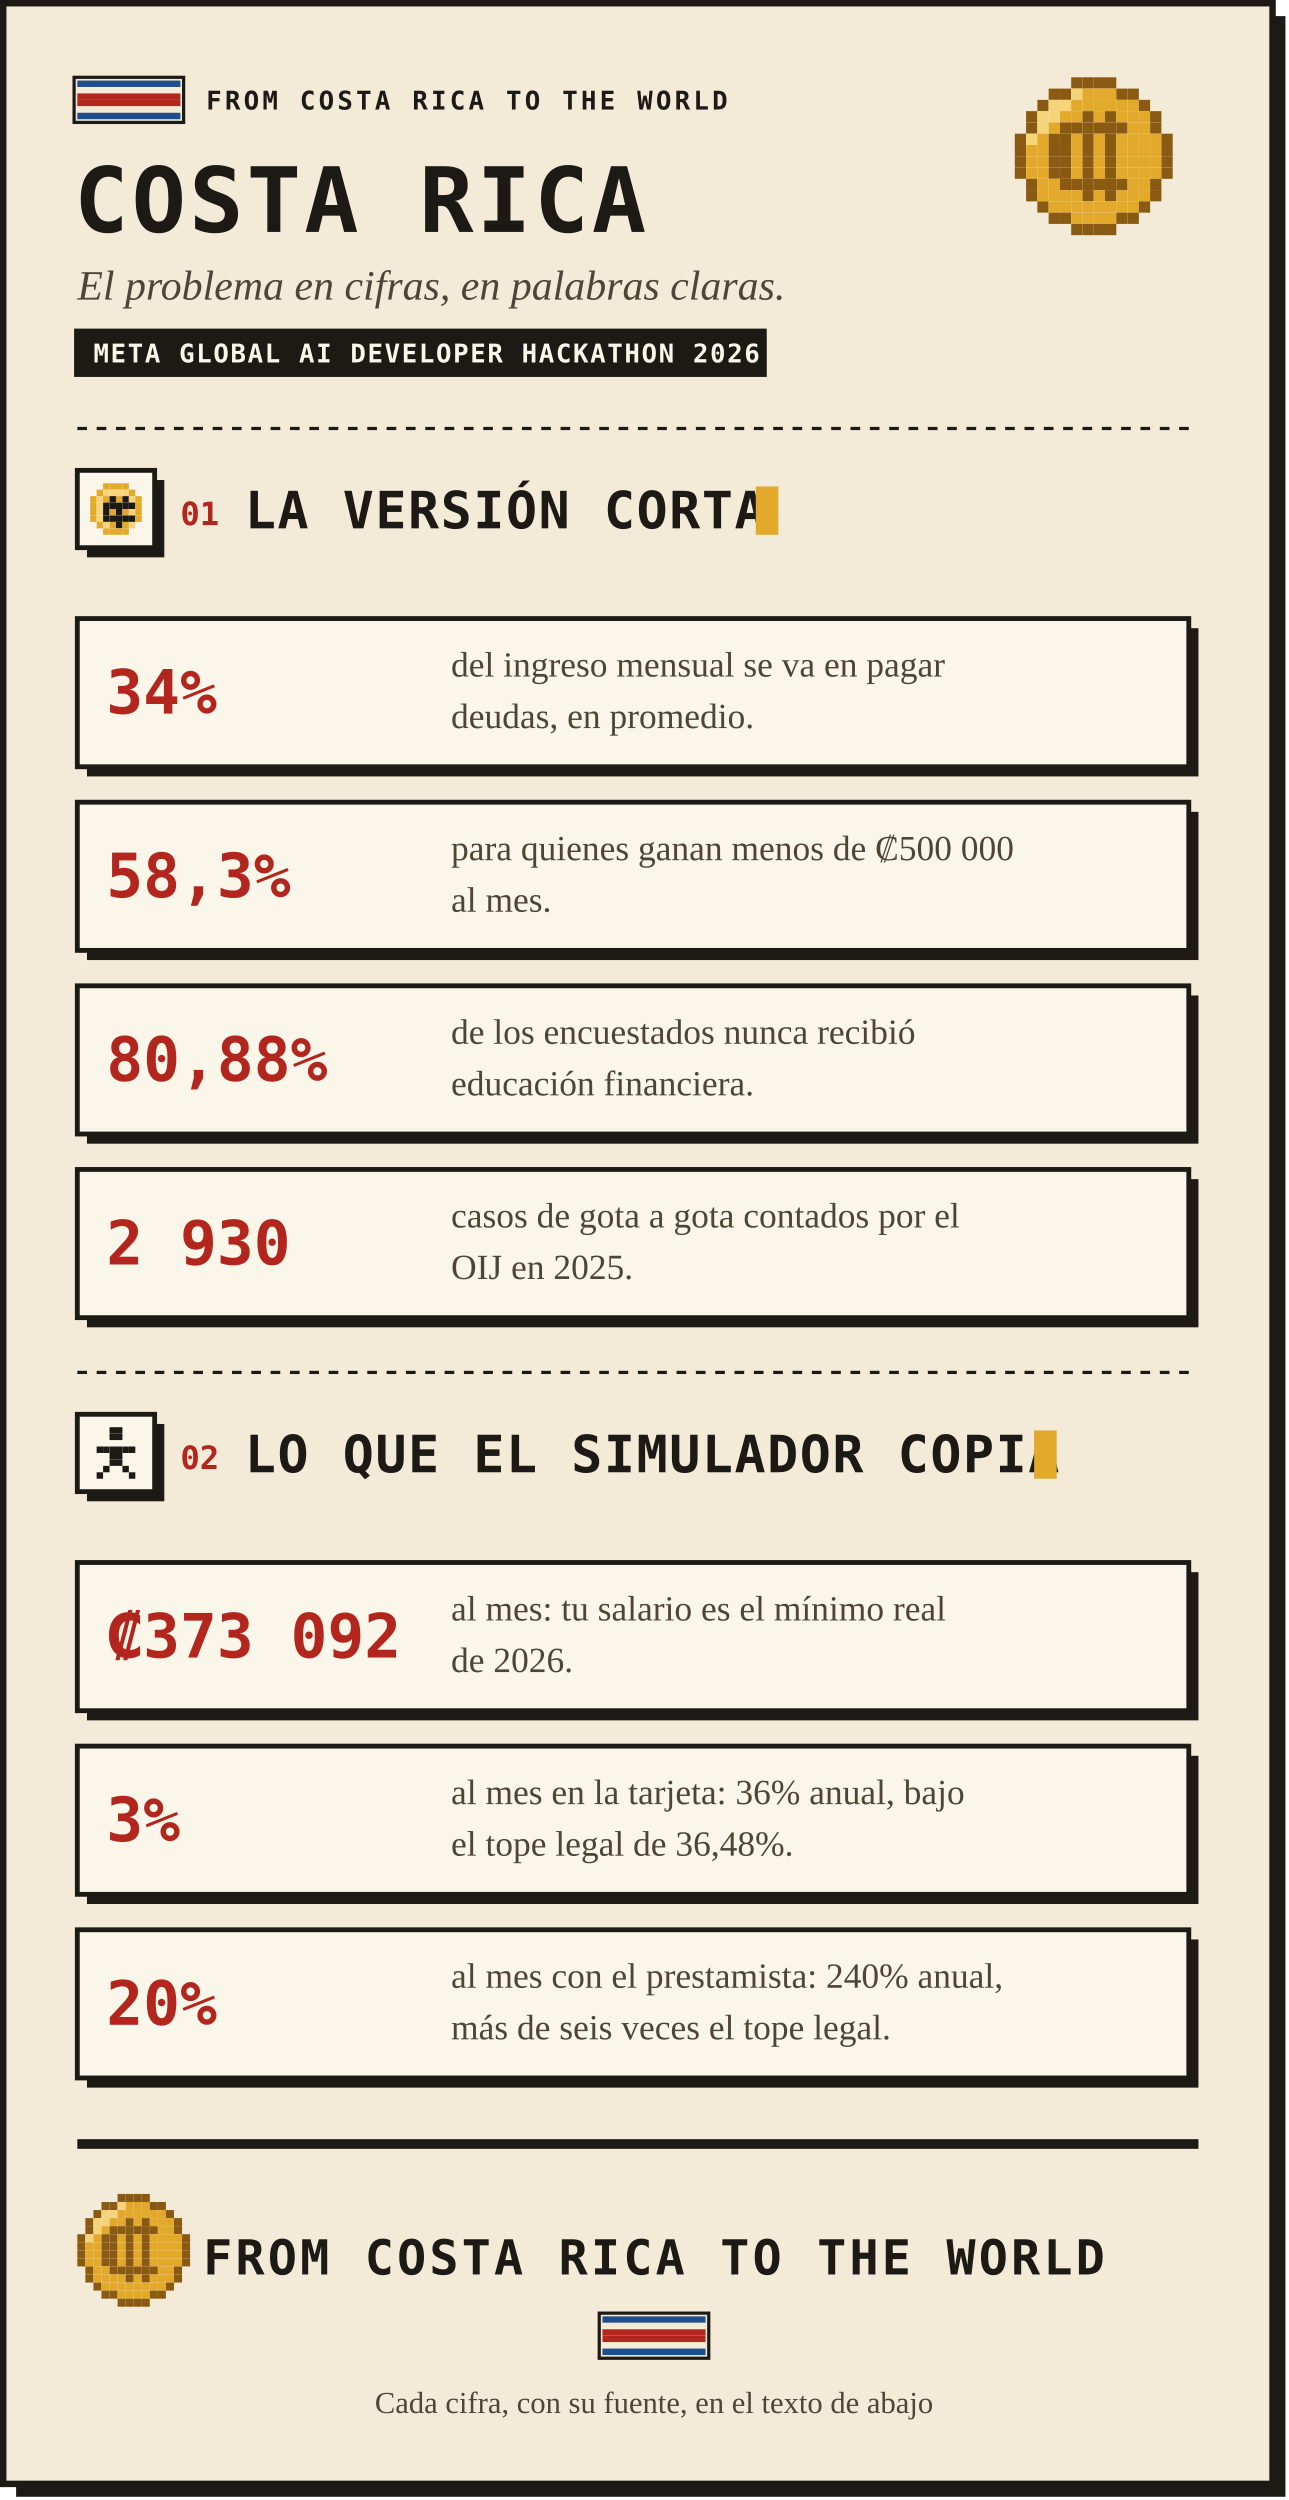
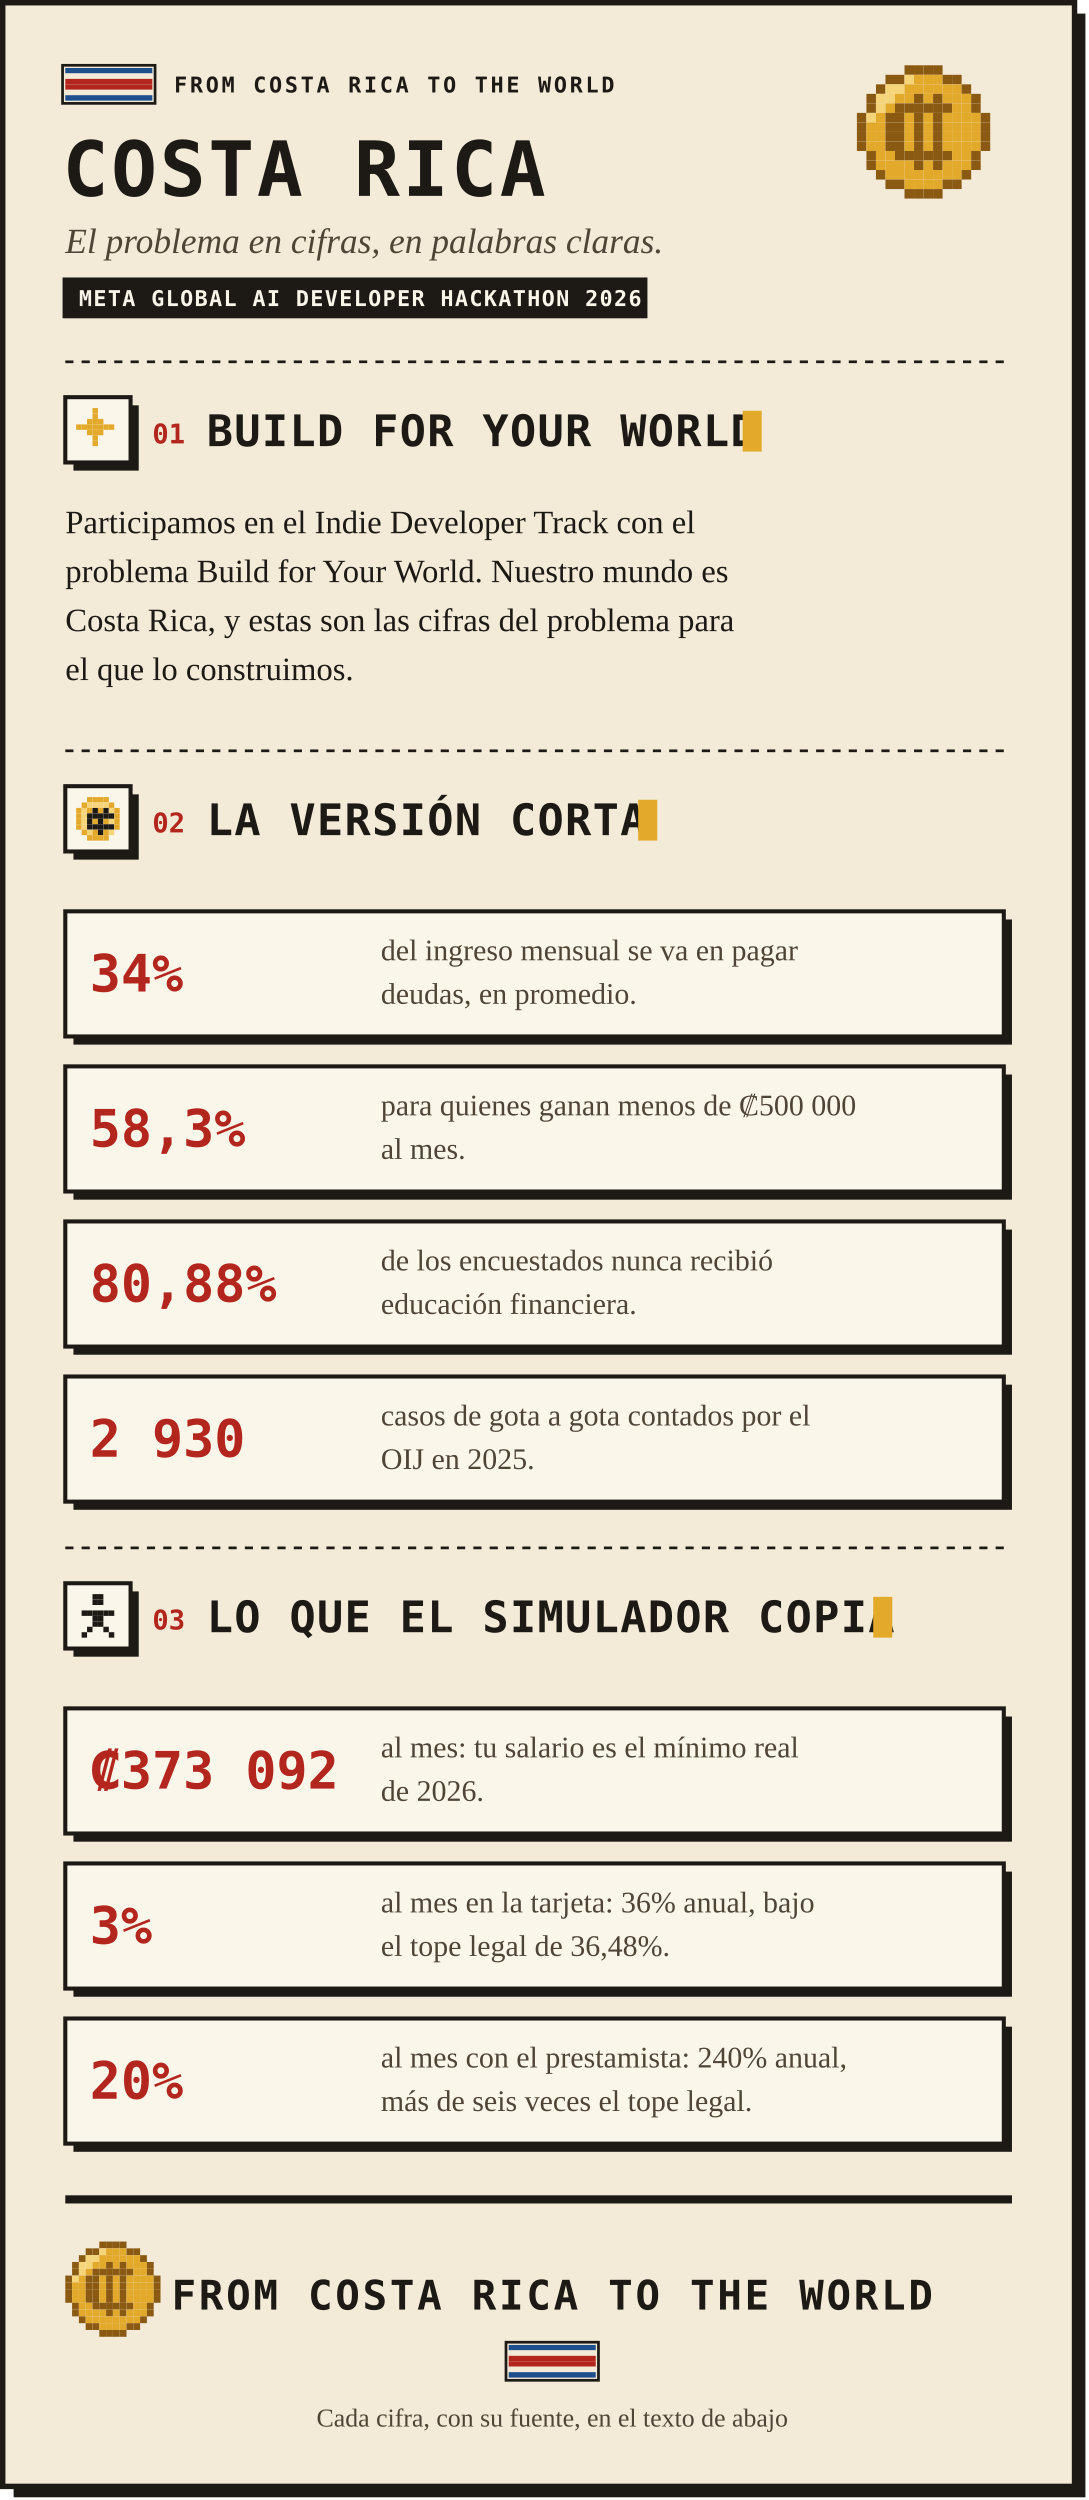
- <svg xmlns="http://www.w3.org/2000/svg" viewBox="0 0 800 1552" width="800" height="1552" role="img" aria-labelledby="t d">
+ <svg xmlns="http://www.w3.org/2000/svg" viewBox="0 0 800 1838" width="800" height="1838" role="img" aria-labelledby="t d">
  <style>
    .title { font: 800 56px ui-monospace, "Cascadia Mono", Consolas, Menlo, "DejaVu Sans Mono", monospace; fill: #1d1a16; letter-spacing: 2px; }
    .tagline { font: italic 500 26px Georgia, "Iowan Old Style", "Times New Roman", serif; fill: #4f4536; }
    .kicker { font: 700 16px ui-monospace, "Cascadia Mono", Consolas, Menlo, "DejaVu Sans Mono", monospace; fill: #1d1a16; letter-spacing: 2px; }
    .event { font: 700 16px ui-monospace, "Cascadia Mono", Consolas, Menlo, "DejaVu Sans Mono", monospace; fill: #fbf6ea; letter-spacing: 1px; }
    .h { font: 800 32px ui-monospace, "Cascadia Mono", Consolas, Menlo, "DejaVu Sans Mono", monospace; fill: #1d1a16; letter-spacing: 1px; }
    .num { font: 700 20px ui-monospace, "Cascadia Mono", Consolas, Menlo, "DejaVu Sans Mono", monospace; fill: #b3261e; }
    .label { font: 800 24px ui-monospace, "Cascadia Mono", Consolas, Menlo, "DejaVu Sans Mono", monospace; fill: #1d1a16; }
    .label-sm { font: 800 22px ui-monospace, "Cascadia Mono", Consolas, Menlo, "DejaVu Sans Mono", monospace; fill: #1d1a16; }
    .body { font: 500 24px Georgia, "Iowan Old Style", "Times New Roman", serif; fill: #1d1a16; }
    .detail { font: 500 22px Georgia, "Iowan Old Style", "Times New Roman", serif; fill: #4f4536; }
    .detail-sm { font: 500 19px Georgia, "Iowan Old Style", "Times New Roman", serif; fill: #4f4536; }
    .step { font: 700 15px ui-monospace, "Cascadia Mono", Consolas, Menlo, "DejaVu Sans Mono", monospace; fill: #b3261e; }
    .pct { font: 800 26px ui-monospace, "Cascadia Mono", Consolas, Menlo, "DejaVu Sans Mono", monospace; fill: #b3261e; }
    .stat { font: 800 38px ui-monospace, "Cascadia Mono", Consolas, Menlo, "DejaVu Sans Mono", monospace; fill: #b3261e; }
    .stamp { font: 800 18px ui-monospace, "Cascadia Mono", Consolas, Menlo, "DejaVu Sans Mono", monospace; fill: #b3261e; letter-spacing: 2px; }
    .chip { font: 800 15px ui-monospace, "Cascadia Mono", Consolas, Menlo, "DejaVu Sans Mono", monospace; letter-spacing: 1px; }
    .code { font: 600 20px ui-monospace, "Cascadia Mono", Consolas, Menlo, "DejaVu Sans Mono", monospace; fill: #fbf6ea; }
    .prompt { font: 800 20px ui-monospace, "Cascadia Mono", Consolas, Menlo, "DejaVu Sans Mono", monospace; fill: #e2a92b; }
    .rule { font: 500 21px Georgia, "Iowan Old Style", "Times New Roman", serif; fill: #1d1a16; }
    .big { font: 800 30px ui-monospace, "Cascadia Mono", Consolas, Menlo, "DejaVu Sans Mono", monospace; fill: #1d1a16; letter-spacing: 2px; }
    .strong { font-weight: 700; }
    .blink { animation: blink 1s steps(1) infinite; }
    .bob { animation: bob 1.2s steps(1) infinite; }
    .node { animation: active 8s steps(1) infinite; }
    .n2 { animation-delay: 2s; }
    .n3 { animation-delay: 4s; }
    .n4 { animation-delay: 6s; }
    .runner { animation: run 8s steps(48) -1s infinite; }
    .seg { animation: flash 0.25s steps(1) 1; }
    .p1 { animation: p1 3s steps(30) infinite; }
    .p2 { animation: p2 4s steps(40) infinite; }
    .p3 { animation: p3 4s steps(40) 1.3s infinite; }
    .p4 { animation: p4 4s steps(40) 2.6s infinite; }
    @keyframes blink { 50% { opacity: 0; } }
    @keyframes bob { 50% { transform: translateY(-6px); } }
    @keyframes active { 0% { fill: #e2a92b; } 25% { fill: #fbf6ea; } }
    @keyframes run { 0% { transform: translateX(0); } 100% { transform: translateX(720px); } }
    @keyframes flash { 0% { fill: #f6d47a; } 100% { fill: #e2a92b; } }
    @keyframes p1 { 0% { transform: translate(0, 0); } 50% { transform: translate(56px, 0); } 100% { transform: translate(0, 0); } }
    @keyframes p2 { 0% { transform: translate(0, 0); } 30% { transform: translate(0, 52px); } 100% { transform: translate(-456px, 52px); } }
    @keyframes p3 { 0% { transform: translate(0, 0); } 60% { transform: translate(0, 52px); } 100% { transform: translate(-200px, 52px); } }
    @keyframes p4 { 0% { transform: translate(0, 0); } 40% { transform: translate(0, 52px); } 100% { transform: translate(56px, 52px); } }
    @media (prefers-reduced-motion: reduce) {
      * { animation: none !important; }
      .hide-still { opacity: 0; }
    }
  </style>
-   <rect x="10" y="10" width="788" height="1540" fill="#1d1a16" />
-   <rect x="2" y="2" width="788" height="1540" fill="#f3ead7" stroke="#1d1a16" stroke-width="4" />
+   <rect x="10" y="10" width="788" height="1826" fill="#1d1a16" />
+   <rect x="2" y="2" width="788" height="1826" fill="#f3ead7" stroke="#1d1a16" stroke-width="4" />
  <g transform="translate(0 8)">
    <rect x="46" y="40" width="68" height="28" fill="none" stroke="#1d1a16" stroke-width="2" />
    <rect x="48" y="42" width="64" height="4" fill="#1f4e8c" />
    <rect x="48" y="46" width="64" height="4" fill="#f3ead7" />
    <rect x="48" y="50" width="64" height="4" fill="#b3261e" />
    <rect x="48" y="54" width="64" height="4" fill="#b3261e" />
    <rect x="48" y="58" width="64" height="4" fill="#f3ead7" />
    <rect x="48" y="62" width="64" height="4" fill="#1f4e8c" />
    <text class="kicker" x="128" y="60">FROM COSTA RICA TO THE WORLD</text>
    <text class="title" x="46" y="136">COSTA RICA</text>
    <text class="tagline" x="48" y="178">El problema en cifras, en palabras claras.</text>
    <rect x="46" y="196" width="430" height="30" fill="#1d1a16" />
    <text class="event" x="58" y="217">META GLOBAL AI DEVELOPER HACKATHON 2026</text>
    <g class="bob">
      <rect x="665" y="40" width="7" height="7" fill="#8a5a12" />
      <rect x="672" y="40" width="7" height="7" fill="#8a5a12" />
      <rect x="679" y="40" width="7" height="7" fill="#8a5a12" />
      <rect x="686" y="40" width="7" height="7" fill="#8a5a12" />
      <rect x="651" y="47" width="7" height="7" fill="#8a5a12" />
      <rect x="658" y="47" width="7" height="7" fill="#8a5a12" />
      <rect x="665" y="47" width="7" height="7" fill="#f6d47a" />
      <rect x="672" y="47" width="7" height="7" fill="#e2a92b" />
      <rect x="679" y="47" width="7" height="7" fill="#e2a92b" />
      <rect x="686" y="47" width="7" height="7" fill="#e2a92b" />
      <rect x="693" y="47" width="7" height="7" fill="#8a5a12" />
      <rect x="700" y="47" width="7" height="7" fill="#8a5a12" />
      <rect x="644" y="54" width="7" height="7" fill="#8a5a12" />
      <rect x="651" y="54" width="7" height="7" fill="#f6d47a" />
      <rect x="658" y="54" width="7" height="7" fill="#f6d47a" />
      <rect x="665" y="54" width="7" height="7" fill="#e2a92b" />
      <rect x="672" y="54" width="7" height="7" fill="#e2a92b" />
      <rect x="679" y="54" width="7" height="7" fill="#e2a92b" />
      <rect x="686" y="54" width="7" height="7" fill="#e2a92b" />
      <rect x="693" y="54" width="7" height="7" fill="#e2a92b" />
      <rect x="700" y="54" width="7" height="7" fill="#e2a92b" />
      <rect x="707" y="54" width="7" height="7" fill="#8a5a12" />
      <rect x="637" y="61" width="7" height="7" fill="#8a5a12" />
      <rect x="644" y="61" width="7" height="7" fill="#f6d47a" />
      <rect x="651" y="61" width="7" height="7" fill="#f6d47a" />
      <rect x="658" y="61" width="7" height="7" fill="#e2a92b" />
      <rect x="665" y="61" width="7" height="7" fill="#e2a92b" />
      <rect x="672" y="61" width="7" height="7" fill="#8a5a12" />
      <rect x="679" y="61" width="7" height="7" fill="#e2a92b" />
      <rect x="686" y="61" width="7" height="7" fill="#8a5a12" />
      <rect x="693" y="61" width="7" height="7" fill="#e2a92b" />
      <rect x="700" y="61" width="7" height="7" fill="#e2a92b" />
      <rect x="707" y="61" width="7" height="7" fill="#e2a92b" />
      <rect x="714" y="61" width="7" height="7" fill="#8a5a12" />
      <rect x="637" y="68" width="7" height="7" fill="#8a5a12" />
      <rect x="644" y="68" width="7" height="7" fill="#f6d47a" />
      <rect x="651" y="68" width="7" height="7" fill="#e2a92b" />
      <rect x="658" y="68" width="7" height="7" fill="#8a5a12" />
      <rect x="665" y="68" width="7" height="7" fill="#8a5a12" />
      <rect x="672" y="68" width="7" height="7" fill="#8a5a12" />
      <rect x="679" y="68" width="7" height="7" fill="#8a5a12" />
      <rect x="686" y="68" width="7" height="7" fill="#8a5a12" />
      <rect x="693" y="68" width="7" height="7" fill="#8a5a12" />
      <rect x="700" y="68" width="7" height="7" fill="#e2a92b" />
      <rect x="707" y="68" width="7" height="7" fill="#e2a92b" />
      <rect x="714" y="68" width="7" height="7" fill="#8a5a12" />
      <rect x="630" y="75" width="7" height="7" fill="#8a5a12" />
      <rect x="637" y="75" width="7" height="7" fill="#f6d47a" />
      <rect x="644" y="75" width="7" height="7" fill="#e2a92b" />
      <rect x="651" y="75" width="7" height="7" fill="#8a5a12" />
      <rect x="658" y="75" width="7" height="7" fill="#8a5a12" />
      <rect x="665" y="75" width="7" height="7" fill="#e2a92b" />
      <rect x="672" y="75" width="7" height="7" fill="#8a5a12" />
      <rect x="679" y="75" width="7" height="7" fill="#e2a92b" />
      <rect x="686" y="75" width="7" height="7" fill="#8a5a12" />
      <rect x="693" y="75" width="7" height="7" fill="#e2a92b" />
      <rect x="700" y="75" width="7" height="7" fill="#e2a92b" />
      <rect x="707" y="75" width="7" height="7" fill="#e2a92b" />
      <rect x="714" y="75" width="7" height="7" fill="#e2a92b" />
      <rect x="721" y="75" width="7" height="7" fill="#8a5a12" />
      <rect x="630" y="82" width="7" height="7" fill="#8a5a12" />
      <rect x="637" y="82" width="7" height="7" fill="#e2a92b" />
      <rect x="644" y="82" width="7" height="7" fill="#e2a92b" />
      <rect x="651" y="82" width="7" height="7" fill="#8a5a12" />
      <rect x="658" y="82" width="7" height="7" fill="#8a5a12" />
      <rect x="665" y="82" width="7" height="7" fill="#e2a92b" />
      <rect x="672" y="82" width="7" height="7" fill="#8a5a12" />
      <rect x="679" y="82" width="7" height="7" fill="#e2a92b" />
      <rect x="686" y="82" width="7" height="7" fill="#8a5a12" />
      <rect x="693" y="82" width="7" height="7" fill="#e2a92b" />
      <rect x="700" y="82" width="7" height="7" fill="#e2a92b" />
      <rect x="707" y="82" width="7" height="7" fill="#e2a92b" />
      <rect x="714" y="82" width="7" height="7" fill="#e2a92b" />
      <rect x="721" y="82" width="7" height="7" fill="#8a5a12" />
      <rect x="630" y="89" width="7" height="7" fill="#8a5a12" />
      <rect x="637" y="89" width="7" height="7" fill="#e2a92b" />
      <rect x="644" y="89" width="7" height="7" fill="#e2a92b" />
      <rect x="651" y="89" width="7" height="7" fill="#8a5a12" />
      <rect x="658" y="89" width="7" height="7" fill="#8a5a12" />
      <rect x="665" y="89" width="7" height="7" fill="#e2a92b" />
      <rect x="672" y="89" width="7" height="7" fill="#8a5a12" />
      <rect x="679" y="89" width="7" height="7" fill="#e2a92b" />
      <rect x="686" y="89" width="7" height="7" fill="#8a5a12" />
      <rect x="693" y="89" width="7" height="7" fill="#e2a92b" />
      <rect x="700" y="89" width="7" height="7" fill="#e2a92b" />
      <rect x="707" y="89" width="7" height="7" fill="#e2a92b" />
      <rect x="714" y="89" width="7" height="7" fill="#e2a92b" />
      <rect x="721" y="89" width="7" height="7" fill="#8a5a12" />
      <rect x="630" y="96" width="7" height="7" fill="#8a5a12" />
      <rect x="637" y="96" width="7" height="7" fill="#e2a92b" />
      <rect x="644" y="96" width="7" height="7" fill="#e2a92b" />
      <rect x="651" y="96" width="7" height="7" fill="#8a5a12" />
      <rect x="658" y="96" width="7" height="7" fill="#8a5a12" />
      <rect x="665" y="96" width="7" height="7" fill="#e2a92b" />
      <rect x="672" y="96" width="7" height="7" fill="#8a5a12" />
      <rect x="679" y="96" width="7" height="7" fill="#e2a92b" />
      <rect x="686" y="96" width="7" height="7" fill="#8a5a12" />
      <rect x="693" y="96" width="7" height="7" fill="#e2a92b" />
      <rect x="700" y="96" width="7" height="7" fill="#e2a92b" />
      <rect x="707" y="96" width="7" height="7" fill="#e2a92b" />
      <rect x="714" y="96" width="7" height="7" fill="#e2a92b" />
      <rect x="721" y="96" width="7" height="7" fill="#8a5a12" />
      <rect x="637" y="103" width="7" height="7" fill="#8a5a12" />
      <rect x="644" y="103" width="7" height="7" fill="#e2a92b" />
      <rect x="651" y="103" width="7" height="7" fill="#e2a92b" />
      <rect x="658" y="103" width="7" height="7" fill="#8a5a12" />
      <rect x="665" y="103" width="7" height="7" fill="#8a5a12" />
      <rect x="672" y="103" width="7" height="7" fill="#8a5a12" />
      <rect x="679" y="103" width="7" height="7" fill="#8a5a12" />
      <rect x="686" y="103" width="7" height="7" fill="#8a5a12" />
      <rect x="693" y="103" width="7" height="7" fill="#8a5a12" />
      <rect x="700" y="103" width="7" height="7" fill="#e2a92b" />
      <rect x="707" y="103" width="7" height="7" fill="#e2a92b" />
      <rect x="714" y="103" width="7" height="7" fill="#8a5a12" />
      <rect x="637" y="110" width="7" height="7" fill="#8a5a12" />
      <rect x="644" y="110" width="7" height="7" fill="#e2a92b" />
      <rect x="651" y="110" width="7" height="7" fill="#e2a92b" />
      <rect x="658" y="110" width="7" height="7" fill="#e2a92b" />
      <rect x="665" y="110" width="7" height="7" fill="#e2a92b" />
      <rect x="672" y="110" width="7" height="7" fill="#8a5a12" />
      <rect x="679" y="110" width="7" height="7" fill="#e2a92b" />
      <rect x="686" y="110" width="7" height="7" fill="#8a5a12" />
      <rect x="693" y="110" width="7" height="7" fill="#e2a92b" />
      <rect x="700" y="110" width="7" height="7" fill="#e2a92b" />
      <rect x="707" y="110" width="7" height="7" fill="#e2a92b" />
      <rect x="714" y="110" width="7" height="7" fill="#8a5a12" />
      <rect x="644" y="117" width="7" height="7" fill="#8a5a12" />
      <rect x="651" y="117" width="7" height="7" fill="#e2a92b" />
      <rect x="658" y="117" width="7" height="7" fill="#e2a92b" />
      <rect x="665" y="117" width="7" height="7" fill="#e2a92b" />
      <rect x="672" y="117" width="7" height="7" fill="#e2a92b" />
      <rect x="679" y="117" width="7" height="7" fill="#e2a92b" />
      <rect x="686" y="117" width="7" height="7" fill="#e2a92b" />
      <rect x="693" y="117" width="7" height="7" fill="#e2a92b" />
      <rect x="700" y="117" width="7" height="7" fill="#e2a92b" />
      <rect x="707" y="117" width="7" height="7" fill="#8a5a12" />
      <rect x="651" y="124" width="7" height="7" fill="#8a5a12" />
      <rect x="658" y="124" width="7" height="7" fill="#8a5a12" />
      <rect x="665" y="124" width="7" height="7" fill="#e2a92b" />
      <rect x="672" y="124" width="7" height="7" fill="#e2a92b" />
      <rect x="679" y="124" width="7" height="7" fill="#e2a92b" />
      <rect x="686" y="124" width="7" height="7" fill="#e2a92b" />
      <rect x="693" y="124" width="7" height="7" fill="#8a5a12" />
      <rect x="700" y="124" width="7" height="7" fill="#8a5a12" />
      <rect x="665" y="131" width="7" height="7" fill="#8a5a12" />
      <rect x="672" y="131" width="7" height="7" fill="#8a5a12" />
      <rect x="679" y="131" width="7" height="7" fill="#8a5a12" />
      <rect x="686" y="131" width="7" height="7" fill="#8a5a12" />
    </g>
  </g>
  <g transform="translate(0 258)">
    <line x1="48" y1="8" x2="744" y2="8" stroke="#1d1a16" stroke-width="2" stroke-dasharray="6 6" />
    <rect x="54" y="40" width="48" height="48" fill="#1d1a16" />
    <rect x="48" y="34" width="48" height="48" fill="#fbf6ea" stroke="#1d1a16" stroke-width="3" />
+     <rect x="68" y="42" width="4" height="4" fill="#e2a92b" />
+     <rect x="68" y="46" width="4" height="4" fill="#e2a92b" />
+     <rect x="64" y="50" width="4" height="4" fill="#e2a92b" />
+     <rect x="68" y="50" width="4" height="4" fill="#e2a92b" />
+     <rect x="72" y="50" width="4" height="4" fill="#e2a92b" />
+     <rect x="56" y="54" width="4" height="4" fill="#e2a92b" />
+     <rect x="60" y="54" width="4" height="4" fill="#e2a92b" />
+     <rect x="64" y="54" width="4" height="4" fill="#e2a92b" />
+     <rect x="68" y="54" width="4" height="4" fill="#e2a92b" />
+     <rect x="72" y="54" width="4" height="4" fill="#e2a92b" />
+     <rect x="76" y="54" width="4" height="4" fill="#e2a92b" />
+     <rect x="80" y="54" width="4" height="4" fill="#e2a92b" />
+     <rect x="64" y="58" width="4" height="4" fill="#e2a92b" />
+     <rect x="68" y="58" width="4" height="4" fill="#e2a92b" />
+     <rect x="72" y="58" width="4" height="4" fill="#e2a92b" />
+     <rect x="68" y="62" width="4" height="4" fill="#e2a92b" />
+     <rect x="68" y="66" width="4" height="4" fill="#e2a92b" />
+     <text class="num" x="112" y="68">01</text>
+     <text class="h" x="152" y="70">BUILD FOR YOUR WORLD</text>
+     <rect class="blink" x="546" y="44" width="14" height="30" fill="#e2a92b" />
+   </g>
+   <g transform="translate(0 368)">
+     <text class="body" x="48" y="24">Participamos en el Indie Developer Track con el</text>
+     <text class="body" x="48" y="60">problema Build for Your World. Nuestro mundo es</text>
+     <text class="body" x="48" y="96">Costa Rica, y estas son las cifras del problema para</text>
+     <text class="body" x="48" y="132">el que lo construimos.</text>
+   </g>
+   <g transform="translate(0 544)">
+     <line x1="48" y1="8" x2="744" y2="8" stroke="#1d1a16" stroke-width="2" stroke-dasharray="6 6" />
+     <rect x="54" y="40" width="48" height="48" fill="#1d1a16" />
+     <rect x="48" y="34" width="48" height="48" fill="#fbf6ea" stroke="#1d1a16" stroke-width="3" />
    <rect x="64" y="42" width="4" height="4" fill="#e2a92b" />
    <rect x="68" y="42" width="4" height="4" fill="#e2a92b" />
    <rect x="72" y="42" width="4" height="4" fill="#e2a92b" />
    <rect x="76" y="42" width="4" height="4" fill="#e2a92b" />
    <rect x="60" y="46" width="4" height="4" fill="#e2a92b" />
    <rect x="64" y="46" width="4" height="4" fill="#f6d47a" />
    <rect x="68" y="46" width="4" height="4" fill="#f6d47a" />
    <rect x="72" y="46" width="4" height="4" fill="#f6d47a" />
    <rect x="76" y="46" width="4" height="4" fill="#f6d47a" />
    <rect x="80" y="46" width="4" height="4" fill="#e2a92b" />
    <rect x="56" y="50" width="4" height="4" fill="#e2a92b" />
    <rect x="60" y="50" width="4" height="4" fill="#f6d47a" />
    <rect x="64" y="50" width="4" height="4" fill="#e2a92b" />
    <rect x="68" y="50" width="4" height="4" fill="#1d1a16" />
    <rect x="72" y="50" width="4" height="4" fill="#e2a92b" />
    <rect x="76" y="50" width="4" height="4" fill="#1d1a16" />
    <rect x="80" y="50" width="4" height="4" fill="#f6d47a" />
    <rect x="84" y="50" width="4" height="4" fill="#e2a92b" />
    <rect x="56" y="54" width="4" height="4" fill="#e2a92b" />
    <rect x="60" y="54" width="4" height="4" fill="#f6d47a" />
    <rect x="64" y="54" width="4" height="4" fill="#1d1a16" />
    <rect x="68" y="54" width="4" height="4" fill="#1d1a16" />
    <rect x="72" y="54" width="4" height="4" fill="#1d1a16" />
    <rect x="76" y="54" width="4" height="4" fill="#1d1a16" />
    <rect x="80" y="54" width="4" height="4" fill="#1d1a16" />
    <rect x="84" y="54" width="4" height="4" fill="#e2a92b" />
    <rect x="56" y="58" width="4" height="4" fill="#e2a92b" />
    <rect x="60" y="58" width="4" height="4" fill="#f6d47a" />
    <rect x="64" y="58" width="4" height="4" fill="#1d1a16" />
    <rect x="68" y="58" width="4" height="4" fill="#e2a92b" />
    <rect x="72" y="58" width="4" height="4" fill="#1d1a16" />
    <rect x="76" y="58" width="4" height="4" fill="#e2a92b" />
    <rect x="80" y="58" width="4" height="4" fill="#f6d47a" />
    <rect x="84" y="58" width="4" height="4" fill="#e2a92b" />
    <rect x="56" y="62" width="4" height="4" fill="#e2a92b" />
    <rect x="60" y="62" width="4" height="4" fill="#f6d47a" />
    <rect x="64" y="62" width="4" height="4" fill="#1d1a16" />
    <rect x="68" y="62" width="4" height="4" fill="#1d1a16" />
    <rect x="72" y="62" width="4" height="4" fill="#1d1a16" />
    <rect x="76" y="62" width="4" height="4" fill="#1d1a16" />
    <rect x="80" y="62" width="4" height="4" fill="#1d1a16" />
    <rect x="84" y="62" width="4" height="4" fill="#e2a92b" />
    <rect x="60" y="66" width="4" height="4" fill="#e2a92b" />
    <rect x="64" y="66" width="4" height="4" fill="#f6d47a" />
    <rect x="68" y="66" width="4" height="4" fill="#e2a92b" />
    <rect x="72" y="66" width="4" height="4" fill="#1d1a16" />
    <rect x="76" y="66" width="4" height="4" fill="#e2a92b" />
    <rect x="80" y="66" width="4" height="4" fill="#f6d47a" />
    <rect x="64" y="70" width="4" height="4" fill="#e2a92b" />
    <rect x="68" y="70" width="4" height="4" fill="#e2a92b" />
    <rect x="72" y="70" width="4" height="4" fill="#e2a92b" />
    <rect x="76" y="70" width="4" height="4" fill="#e2a92b" />
-     <text class="num" x="112" y="68">01</text>
+     <text class="num" x="112" y="68">02</text>
    <text class="h" x="152" y="70">LA VERSIÓN CORTA</text>
    <rect class="blink" x="469.2" y="44" width="14" height="30" fill="#e2a92b" />
  </g>
-   <g transform="translate(0 368)">
+   <g transform="translate(0 654)">
    <rect x="54" y="22" width="690" height="92" fill="#1d1a16" />
    <rect x="48" y="16" width="690" height="92" fill="#fbf6ea" stroke="#1d1a16" stroke-width="3" />
    <text class="stat" x="66" y="75">34%</text>
    <text class="detail" x="280" y="52">del ingreso mensual se va en pagar</text>
    <text class="detail" x="280" y="84">deudas, en promedio.</text>
    <rect x="54" y="136" width="690" height="92" fill="#1d1a16" />
    <rect x="48" y="130" width="690" height="92" fill="#fbf6ea" stroke="#1d1a16" stroke-width="3" />
    <text class="stat" x="66" y="189">58,3%</text>
    <text class="detail" x="280" y="166">para quienes ganan menos de ₡500 000</text>
    <text class="detail" x="280" y="198">al mes.</text>
    <rect x="54" y="250" width="690" height="92" fill="#1d1a16" />
    <rect x="48" y="244" width="690" height="92" fill="#fbf6ea" stroke="#1d1a16" stroke-width="3" />
    <text class="stat" x="66" y="303">80,88%</text>
    <text class="detail" x="280" y="280">de los encuestados nunca recibió</text>
    <text class="detail" x="280" y="312">educación financiera.</text>
    <rect x="54" y="364" width="690" height="92" fill="#1d1a16" />
    <rect x="48" y="358" width="690" height="92" fill="#fbf6ea" stroke="#1d1a16" stroke-width="3" />
    <text class="stat" x="66" y="417">2 930</text>
    <text class="detail" x="280" y="394">casos de gota a gota contados por el</text>
    <text class="detail" x="280" y="426">OIJ en 2025.</text>
  </g>
-   <g transform="translate(0 844)">
+   <g transform="translate(0 1130)">
    <line x1="48" y1="8" x2="744" y2="8" stroke="#1d1a16" stroke-width="2" stroke-dasharray="6 6" />
    <rect x="54" y="40" width="48" height="48" fill="#1d1a16" />
    <rect x="48" y="34" width="48" height="48" fill="#fbf6ea" stroke="#1d1a16" stroke-width="3" />
    <rect x="68" y="42" width="4" height="4" fill="#1d1a16" />
    <rect x="72" y="42" width="4" height="4" fill="#1d1a16" />
    <rect x="68" y="46" width="4" height="4" fill="#1d1a16" />
    <rect x="72" y="46" width="4" height="4" fill="#1d1a16" />
    <rect x="60" y="54" width="4" height="4" fill="#1d1a16" />
    <rect x="64" y="54" width="4" height="4" fill="#1d1a16" />
    <rect x="68" y="54" width="4" height="4" fill="#1d1a16" />
    <rect x="72" y="54" width="4" height="4" fill="#1d1a16" />
    <rect x="76" y="54" width="4" height="4" fill="#1d1a16" />
    <rect x="80" y="54" width="4" height="4" fill="#1d1a16" />
    <rect x="68" y="58" width="4" height="4" fill="#1d1a16" />
    <rect x="72" y="58" width="4" height="4" fill="#1d1a16" />
    <rect x="68" y="62" width="4" height="4" fill="#1d1a16" />
    <rect x="72" y="62" width="4" height="4" fill="#1d1a16" />
    <rect x="64" y="66" width="4" height="4" fill="#1d1a16" />
    <rect x="76" y="66" width="4" height="4" fill="#1d1a16" />
    <rect x="60" y="70" width="4" height="4" fill="#1d1a16" />
    <rect x="80" y="70" width="4" height="4" fill="#1d1a16" />
-     <text class="num" x="112" y="68">02</text>
+     <text class="num" x="112" y="68">03</text>
    <text class="h" x="152" y="70">LO QUE EL SIMULADOR COPIA</text>
    <rect class="blink" x="642" y="44" width="14" height="30" fill="#e2a92b" />
  </g>
-   <g transform="translate(0 954)">
+   <g transform="translate(0 1240)">
    <rect x="54" y="22" width="690" height="92" fill="#1d1a16" />
    <rect x="48" y="16" width="690" height="92" fill="#fbf6ea" stroke="#1d1a16" stroke-width="3" />
    <text class="stat" x="66" y="75">₡373 092</text>
    <text class="detail" x="280" y="52">al mes: tu salario es el mínimo real</text>
    <text class="detail" x="280" y="84">de 2026.</text>
    <rect x="54" y="136" width="690" height="92" fill="#1d1a16" />
    <rect x="48" y="130" width="690" height="92" fill="#fbf6ea" stroke="#1d1a16" stroke-width="3" />
    <text class="stat" x="66" y="189">3%</text>
    <text class="detail" x="280" y="166">al mes en la tarjeta: 36% anual, bajo</text>
    <text class="detail" x="280" y="198">el tope legal de 36,48%.</text>
    <rect x="54" y="250" width="690" height="92" fill="#1d1a16" />
    <rect x="48" y="244" width="690" height="92" fill="#fbf6ea" stroke="#1d1a16" stroke-width="3" />
    <text class="stat" x="66" y="303">20%</text>
    <text class="detail" x="280" y="280">al mes con el prestamista: 240% anual,</text>
    <text class="detail" x="280" y="312">más de seis veces el tope legal.</text>
  </g>
-   <g transform="translate(0 1316)">
+   <g transform="translate(0 1602)">
    <rect x="48" y="12" width="696" height="6" fill="#1d1a16" />
    <g class="bob">
      <rect x="73" y="46" width="5" height="5" fill="#8a5a12" />
      <rect x="78" y="46" width="5" height="5" fill="#8a5a12" />
      <rect x="83" y="46" width="5" height="5" fill="#8a5a12" />
      <rect x="88" y="46" width="5" height="5" fill="#8a5a12" />
      <rect x="63" y="51" width="5" height="5" fill="#8a5a12" />
      <rect x="68" y="51" width="5" height="5" fill="#8a5a12" />
      <rect x="73" y="51" width="5" height="5" fill="#f6d47a" />
      <rect x="78" y="51" width="5" height="5" fill="#e2a92b" />
      <rect x="83" y="51" width="5" height="5" fill="#e2a92b" />
      <rect x="88" y="51" width="5" height="5" fill="#e2a92b" />
      <rect x="93" y="51" width="5" height="5" fill="#8a5a12" />
      <rect x="98" y="51" width="5" height="5" fill="#8a5a12" />
      <rect x="58" y="56" width="5" height="5" fill="#8a5a12" />
      <rect x="63" y="56" width="5" height="5" fill="#f6d47a" />
      <rect x="68" y="56" width="5" height="5" fill="#f6d47a" />
      <rect x="73" y="56" width="5" height="5" fill="#e2a92b" />
      <rect x="78" y="56" width="5" height="5" fill="#e2a92b" />
      <rect x="83" y="56" width="5" height="5" fill="#e2a92b" />
      <rect x="88" y="56" width="5" height="5" fill="#e2a92b" />
      <rect x="93" y="56" width="5" height="5" fill="#e2a92b" />
      <rect x="98" y="56" width="5" height="5" fill="#e2a92b" />
      <rect x="103" y="56" width="5" height="5" fill="#8a5a12" />
      <rect x="53" y="61" width="5" height="5" fill="#8a5a12" />
      <rect x="58" y="61" width="5" height="5" fill="#f6d47a" />
      <rect x="63" y="61" width="5" height="5" fill="#f6d47a" />
      <rect x="68" y="61" width="5" height="5" fill="#e2a92b" />
      <rect x="73" y="61" width="5" height="5" fill="#e2a92b" />
      <rect x="78" y="61" width="5" height="5" fill="#8a5a12" />
      <rect x="83" y="61" width="5" height="5" fill="#e2a92b" />
      <rect x="88" y="61" width="5" height="5" fill="#8a5a12" />
      <rect x="93" y="61" width="5" height="5" fill="#e2a92b" />
      <rect x="98" y="61" width="5" height="5" fill="#e2a92b" />
      <rect x="103" y="61" width="5" height="5" fill="#e2a92b" />
      <rect x="108" y="61" width="5" height="5" fill="#8a5a12" />
      <rect x="53" y="66" width="5" height="5" fill="#8a5a12" />
      <rect x="58" y="66" width="5" height="5" fill="#f6d47a" />
      <rect x="63" y="66" width="5" height="5" fill="#e2a92b" />
      <rect x="68" y="66" width="5" height="5" fill="#8a5a12" />
      <rect x="73" y="66" width="5" height="5" fill="#8a5a12" />
      <rect x="78" y="66" width="5" height="5" fill="#8a5a12" />
      <rect x="83" y="66" width="5" height="5" fill="#8a5a12" />
      <rect x="88" y="66" width="5" height="5" fill="#8a5a12" />
      <rect x="93" y="66" width="5" height="5" fill="#8a5a12" />
      <rect x="98" y="66" width="5" height="5" fill="#e2a92b" />
      <rect x="103" y="66" width="5" height="5" fill="#e2a92b" />
      <rect x="108" y="66" width="5" height="5" fill="#8a5a12" />
      <rect x="48" y="71" width="5" height="5" fill="#8a5a12" />
      <rect x="53" y="71" width="5" height="5" fill="#f6d47a" />
      <rect x="58" y="71" width="5" height="5" fill="#e2a92b" />
      <rect x="63" y="71" width="5" height="5" fill="#8a5a12" />
      <rect x="68" y="71" width="5" height="5" fill="#8a5a12" />
      <rect x="73" y="71" width="5" height="5" fill="#e2a92b" />
      <rect x="78" y="71" width="5" height="5" fill="#8a5a12" />
      <rect x="83" y="71" width="5" height="5" fill="#e2a92b" />
      <rect x="88" y="71" width="5" height="5" fill="#8a5a12" />
      <rect x="93" y="71" width="5" height="5" fill="#e2a92b" />
      <rect x="98" y="71" width="5" height="5" fill="#e2a92b" />
      <rect x="103" y="71" width="5" height="5" fill="#e2a92b" />
      <rect x="108" y="71" width="5" height="5" fill="#e2a92b" />
      <rect x="113" y="71" width="5" height="5" fill="#8a5a12" />
      <rect x="48" y="76" width="5" height="5" fill="#8a5a12" />
      <rect x="53" y="76" width="5" height="5" fill="#e2a92b" />
      <rect x="58" y="76" width="5" height="5" fill="#e2a92b" />
      <rect x="63" y="76" width="5" height="5" fill="#8a5a12" />
      <rect x="68" y="76" width="5" height="5" fill="#8a5a12" />
      <rect x="73" y="76" width="5" height="5" fill="#e2a92b" />
      <rect x="78" y="76" width="5" height="5" fill="#8a5a12" />
      <rect x="83" y="76" width="5" height="5" fill="#e2a92b" />
      <rect x="88" y="76" width="5" height="5" fill="#8a5a12" />
      <rect x="93" y="76" width="5" height="5" fill="#e2a92b" />
      <rect x="98" y="76" width="5" height="5" fill="#e2a92b" />
      <rect x="103" y="76" width="5" height="5" fill="#e2a92b" />
      <rect x="108" y="76" width="5" height="5" fill="#e2a92b" />
      <rect x="113" y="76" width="5" height="5" fill="#8a5a12" />
      <rect x="48" y="81" width="5" height="5" fill="#8a5a12" />
      <rect x="53" y="81" width="5" height="5" fill="#e2a92b" />
      <rect x="58" y="81" width="5" height="5" fill="#e2a92b" />
      <rect x="63" y="81" width="5" height="5" fill="#8a5a12" />
      <rect x="68" y="81" width="5" height="5" fill="#8a5a12" />
      <rect x="73" y="81" width="5" height="5" fill="#e2a92b" />
      <rect x="78" y="81" width="5" height="5" fill="#8a5a12" />
      <rect x="83" y="81" width="5" height="5" fill="#e2a92b" />
      <rect x="88" y="81" width="5" height="5" fill="#8a5a12" />
      <rect x="93" y="81" width="5" height="5" fill="#e2a92b" />
      <rect x="98" y="81" width="5" height="5" fill="#e2a92b" />
      <rect x="103" y="81" width="5" height="5" fill="#e2a92b" />
      <rect x="108" y="81" width="5" height="5" fill="#e2a92b" />
      <rect x="113" y="81" width="5" height="5" fill="#8a5a12" />
      <rect x="48" y="86" width="5" height="5" fill="#8a5a12" />
      <rect x="53" y="86" width="5" height="5" fill="#e2a92b" />
      <rect x="58" y="86" width="5" height="5" fill="#e2a92b" />
      <rect x="63" y="86" width="5" height="5" fill="#8a5a12" />
      <rect x="68" y="86" width="5" height="5" fill="#8a5a12" />
      <rect x="73" y="86" width="5" height="5" fill="#e2a92b" />
      <rect x="78" y="86" width="5" height="5" fill="#8a5a12" />
      <rect x="83" y="86" width="5" height="5" fill="#e2a92b" />
      <rect x="88" y="86" width="5" height="5" fill="#8a5a12" />
      <rect x="93" y="86" width="5" height="5" fill="#e2a92b" />
      <rect x="98" y="86" width="5" height="5" fill="#e2a92b" />
      <rect x="103" y="86" width="5" height="5" fill="#e2a92b" />
      <rect x="108" y="86" width="5" height="5" fill="#e2a92b" />
      <rect x="113" y="86" width="5" height="5" fill="#8a5a12" />
      <rect x="53" y="91" width="5" height="5" fill="#8a5a12" />
      <rect x="58" y="91" width="5" height="5" fill="#e2a92b" />
      <rect x="63" y="91" width="5" height="5" fill="#e2a92b" />
      <rect x="68" y="91" width="5" height="5" fill="#8a5a12" />
      <rect x="73" y="91" width="5" height="5" fill="#8a5a12" />
      <rect x="78" y="91" width="5" height="5" fill="#8a5a12" />
      <rect x="83" y="91" width="5" height="5" fill="#8a5a12" />
      <rect x="88" y="91" width="5" height="5" fill="#8a5a12" />
      <rect x="93" y="91" width="5" height="5" fill="#8a5a12" />
      <rect x="98" y="91" width="5" height="5" fill="#e2a92b" />
      <rect x="103" y="91" width="5" height="5" fill="#e2a92b" />
      <rect x="108" y="91" width="5" height="5" fill="#8a5a12" />
      <rect x="53" y="96" width="5" height="5" fill="#8a5a12" />
      <rect x="58" y="96" width="5" height="5" fill="#e2a92b" />
      <rect x="63" y="96" width="5" height="5" fill="#e2a92b" />
      <rect x="68" y="96" width="5" height="5" fill="#e2a92b" />
      <rect x="73" y="96" width="5" height="5" fill="#e2a92b" />
      <rect x="78" y="96" width="5" height="5" fill="#8a5a12" />
      <rect x="83" y="96" width="5" height="5" fill="#e2a92b" />
      <rect x="88" y="96" width="5" height="5" fill="#8a5a12" />
      <rect x="93" y="96" width="5" height="5" fill="#e2a92b" />
      <rect x="98" y="96" width="5" height="5" fill="#e2a92b" />
      <rect x="103" y="96" width="5" height="5" fill="#e2a92b" />
      <rect x="108" y="96" width="5" height="5" fill="#8a5a12" />
      <rect x="58" y="101" width="5" height="5" fill="#8a5a12" />
      <rect x="63" y="101" width="5" height="5" fill="#e2a92b" />
      <rect x="68" y="101" width="5" height="5" fill="#e2a92b" />
      <rect x="73" y="101" width="5" height="5" fill="#e2a92b" />
      <rect x="78" y="101" width="5" height="5" fill="#e2a92b" />
      <rect x="83" y="101" width="5" height="5" fill="#e2a92b" />
      <rect x="88" y="101" width="5" height="5" fill="#e2a92b" />
      <rect x="93" y="101" width="5" height="5" fill="#e2a92b" />
      <rect x="98" y="101" width="5" height="5" fill="#e2a92b" />
      <rect x="103" y="101" width="5" height="5" fill="#8a5a12" />
      <rect x="63" y="106" width="5" height="5" fill="#8a5a12" />
      <rect x="68" y="106" width="5" height="5" fill="#8a5a12" />
      <rect x="73" y="106" width="5" height="5" fill="#e2a92b" />
      <rect x="78" y="106" width="5" height="5" fill="#e2a92b" />
      <rect x="83" y="106" width="5" height="5" fill="#e2a92b" />
      <rect x="88" y="106" width="5" height="5" fill="#e2a92b" />
      <rect x="93" y="106" width="5" height="5" fill="#8a5a12" />
      <rect x="98" y="106" width="5" height="5" fill="#8a5a12" />
      <rect x="73" y="111" width="5" height="5" fill="#8a5a12" />
      <rect x="78" y="111" width="5" height="5" fill="#8a5a12" />
      <rect x="83" y="111" width="5" height="5" fill="#8a5a12" />
      <rect x="88" y="111" width="5" height="5" fill="#8a5a12" />
    </g>
    <text class="big" x="406" y="96" text-anchor="middle">FROM COSTA RICA TO THE WORLD</text>
    <rect x="372" y="120" width="68" height="28" fill="none" stroke="#1d1a16" stroke-width="2" />
    <rect x="374" y="122" width="64" height="4" fill="#1f4e8c" />
    <rect x="374" y="126" width="64" height="4" fill="#f3ead7" />
    <rect x="374" y="130" width="64" height="4" fill="#b3261e" />
    <rect x="374" y="134" width="64" height="4" fill="#b3261e" />
    <rect x="374" y="138" width="64" height="4" fill="#f3ead7" />
    <rect x="374" y="142" width="64" height="4" fill="#1f4e8c" />
    <text class="detail-sm" x="406" y="182" text-anchor="middle">Cada cifra, con su fuente, en el texto de abajo</text>
  </g>
</svg>
